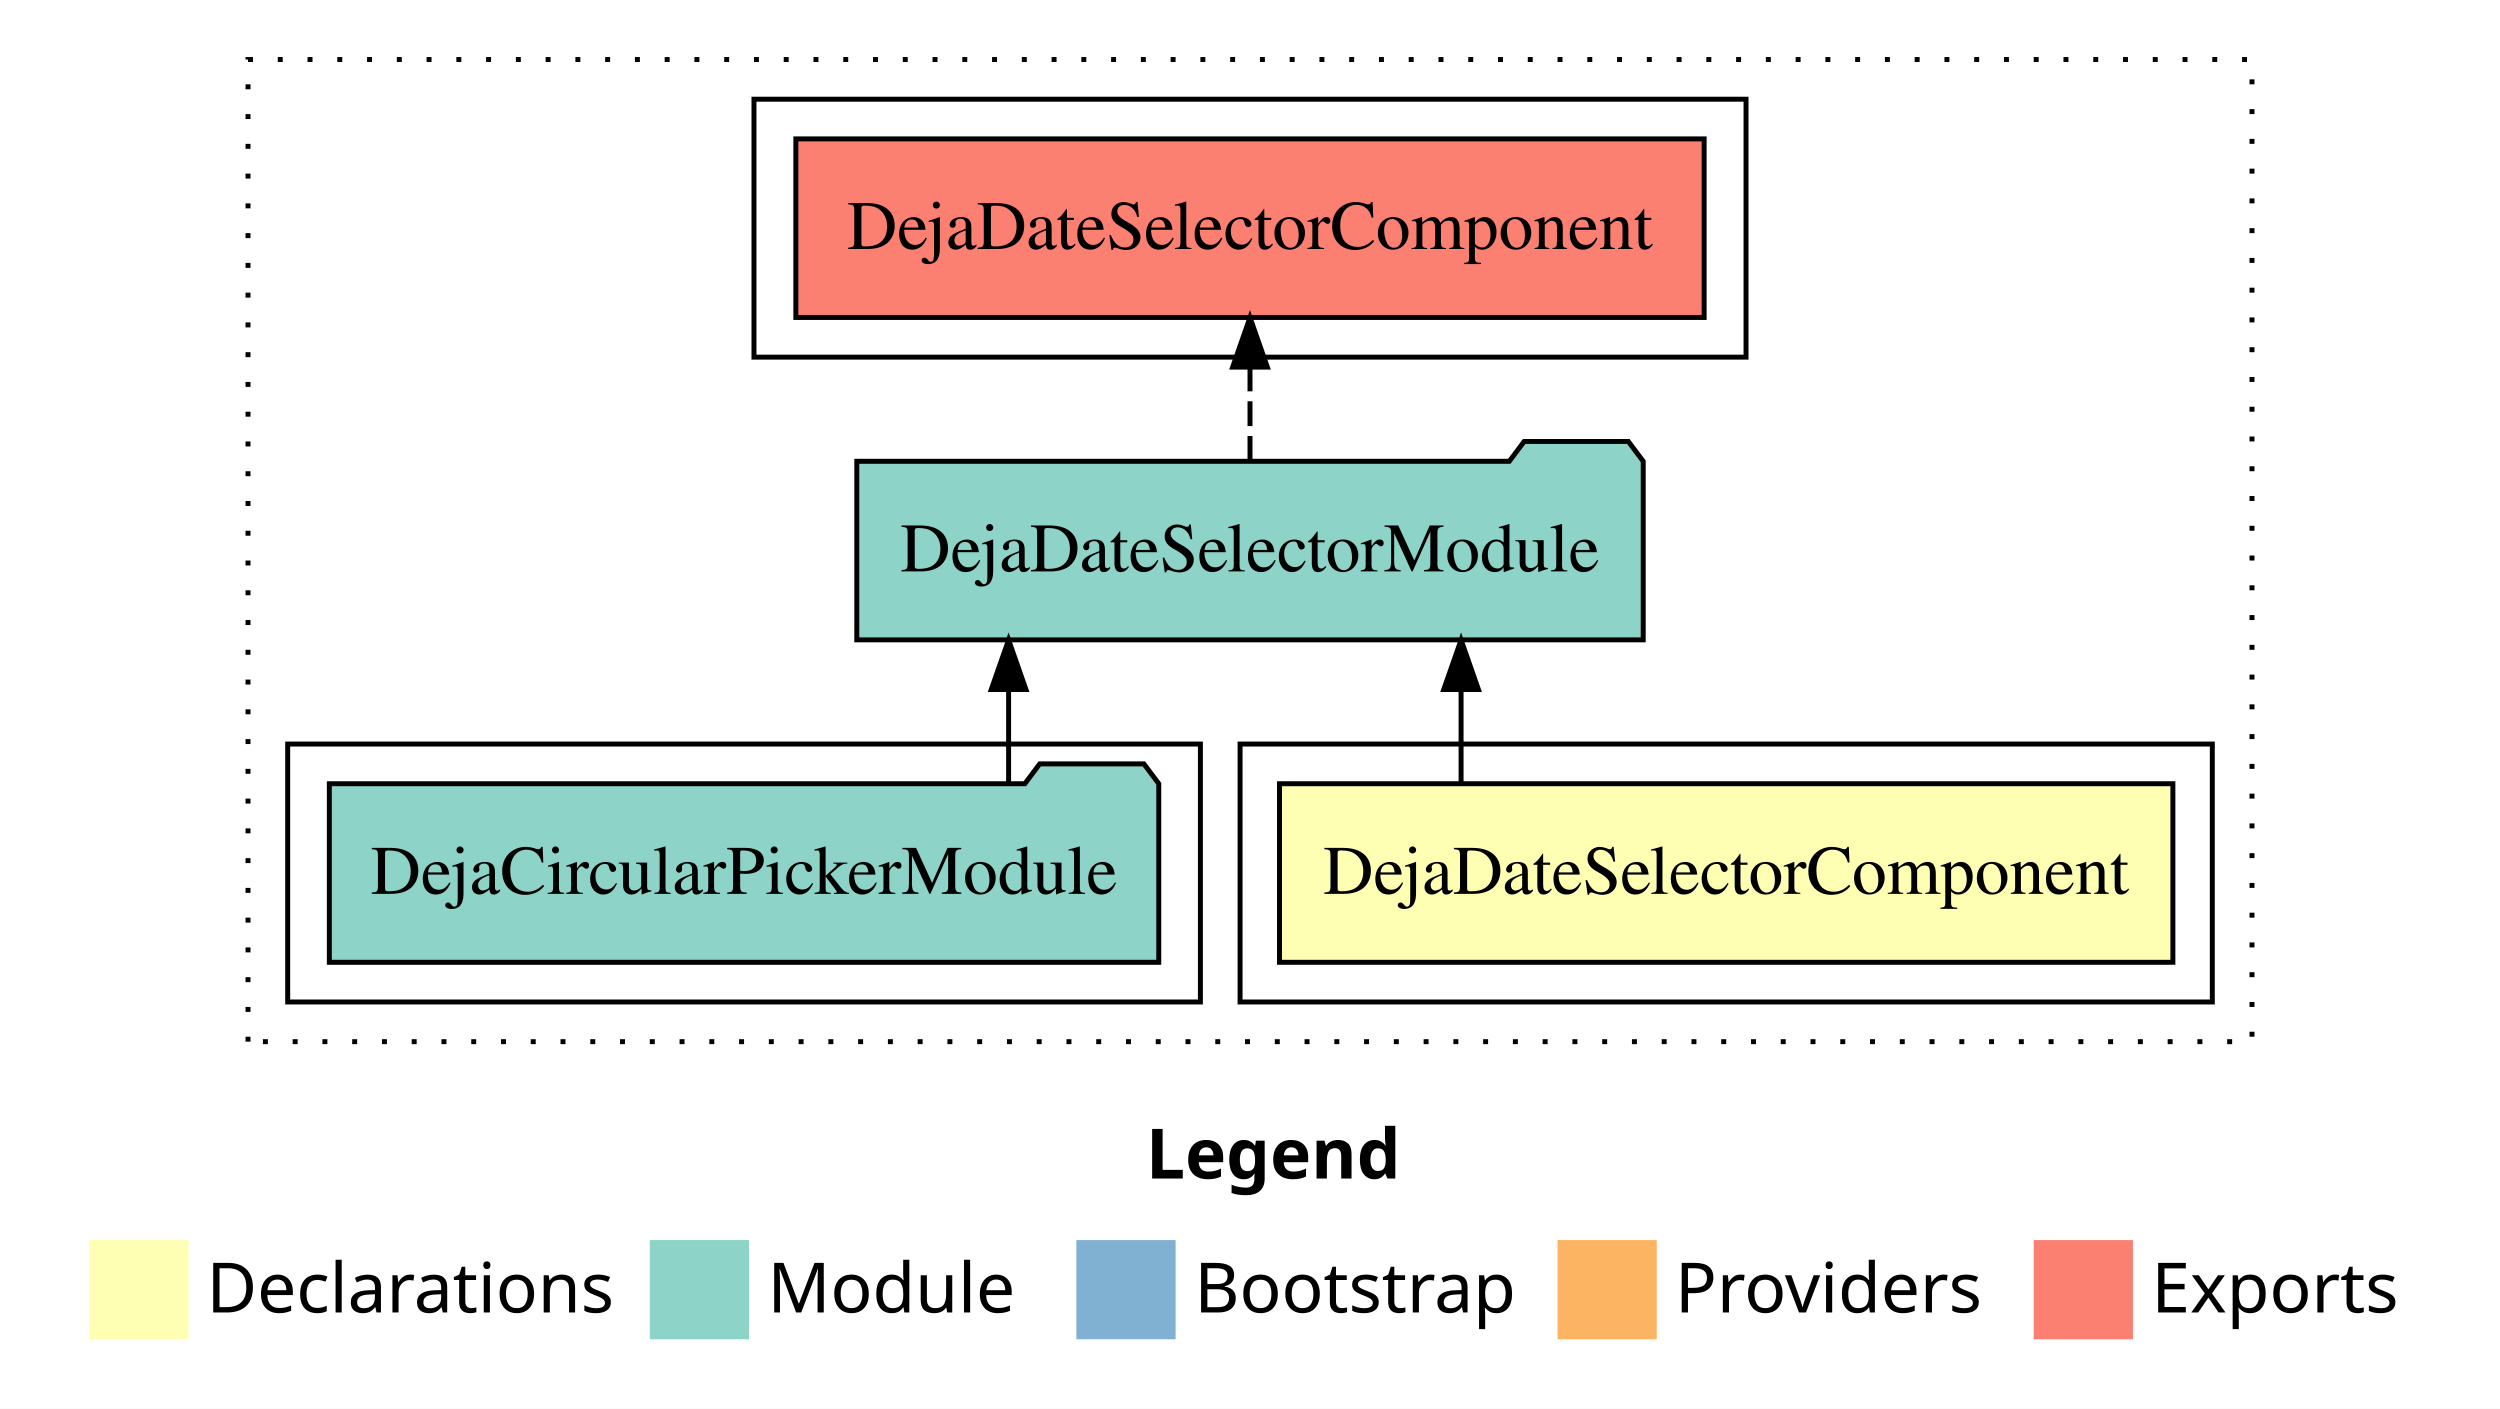
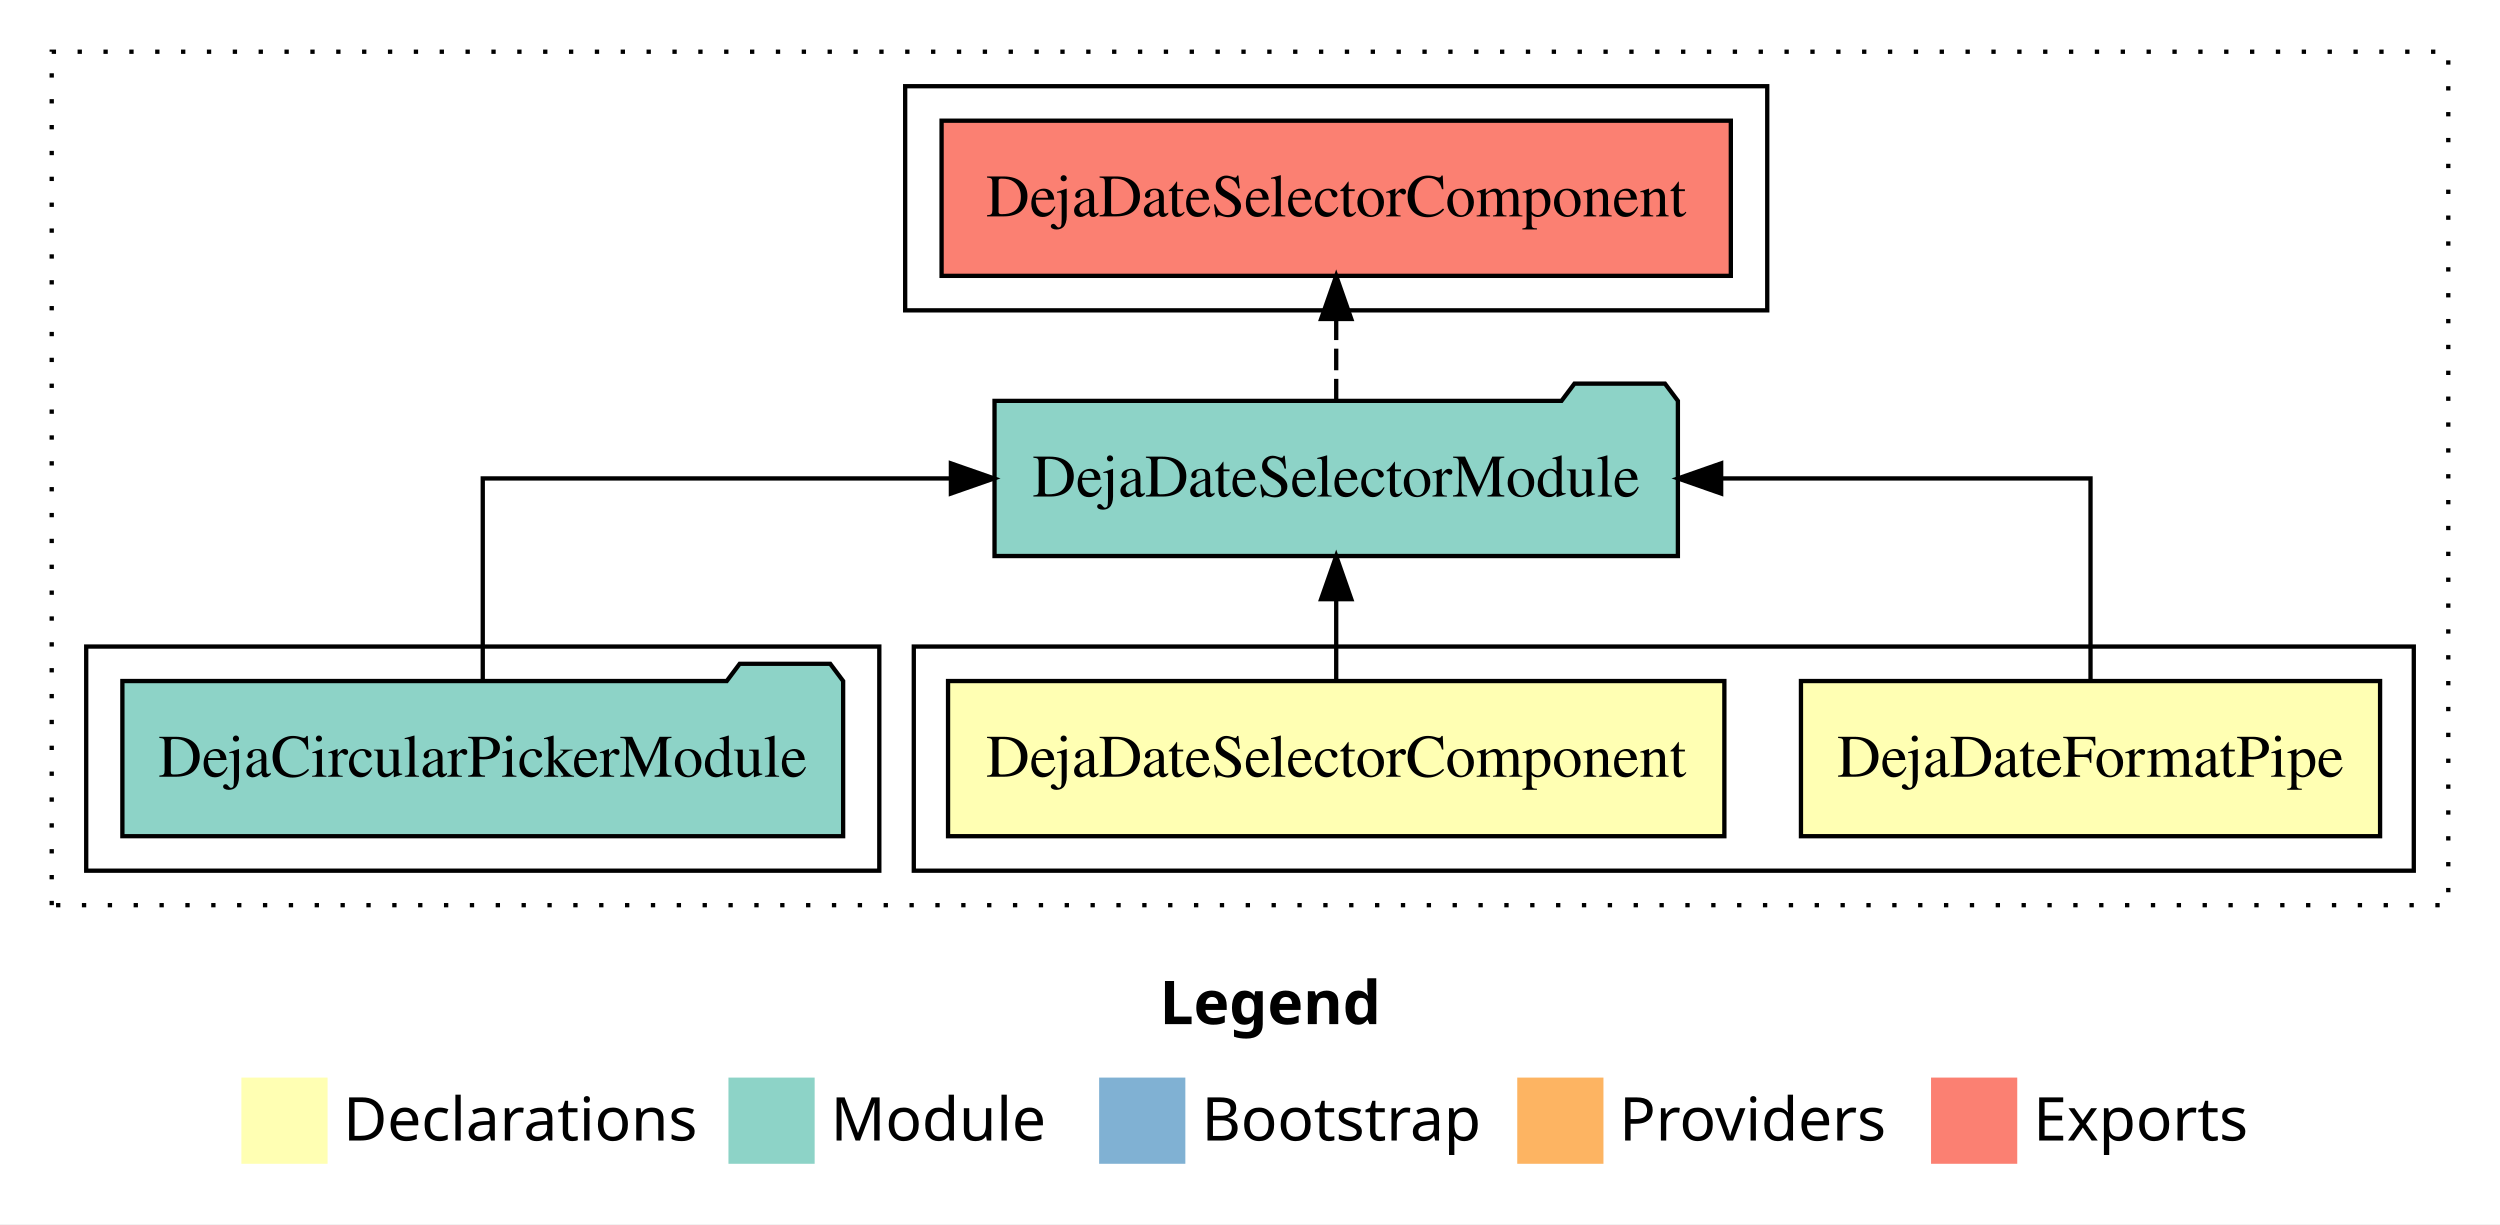
- <svg xmlns="http://www.w3.org/2000/svg" width="504pt" height="284pt" viewBox="0.00 0.00 504.00 284.00">
+ <svg xmlns="http://www.w3.org/2000/svg" width="580pt" height="284pt" viewBox="0.00 0.00 580.00 284.00">
  <g id="graph0" class="graph" transform="scale(1 1) rotate(0) translate(4 280)">
-     <polygon fill="#ffffff" stroke="transparent" points="-4,4 -4,-280 500,-280 500,4 -4,4" />
-     <text text-anchor="start" x="227.009" y="-42.4" font-family="sans-serif" font-weight="bold" font-size="14.00" fill="#000000">Legend</text>
-     <polygon fill="#ffffb3" stroke="transparent" points="14,-10 14,-30 34,-30 34,-10 14,-10" />
-     <text text-anchor="start" x="37.629" y="-15.4" font-family="sans-serif" font-size="14.00" fill="#000000">  Declarations</text>
-     <polygon fill="#8dd3c7" stroke="transparent" points="127,-10 127,-30 147,-30 147,-10 127,-10" />
-     <text text-anchor="start" x="150.725" y="-15.4" font-family="sans-serif" font-size="14.00" fill="#000000">  Module</text>
-     <polygon fill="#80b1d3" stroke="transparent" points="213,-10 213,-30 233,-30 233,-10 213,-10" />
-     <text text-anchor="start" x="236.781" y="-15.4" font-family="sans-serif" font-size="14.00" fill="#000000">  Bootstrap</text>
-     <polygon fill="#fdb462" stroke="transparent" points="310,-10 310,-30 330,-30 330,-10 310,-10" />
-     <text text-anchor="start" x="333.673" y="-15.4" font-family="sans-serif" font-size="14.00" fill="#000000">  Providers</text>
-     <polygon fill="#fb8072" stroke="transparent" points="406,-10 406,-30 426,-30 426,-10 406,-10" />
-     <text text-anchor="start" x="429.726" y="-15.4" font-family="sans-serif" font-size="14.00" fill="#000000">  Exports</text>
+     <polygon fill="#ffffff" stroke="transparent" points="-4,4 -4,-280 576,-280 576,4 -4,4" />
+     <text text-anchor="start" x="265.009" y="-42.4" font-family="sans-serif" font-weight="bold" font-size="14.00" fill="#000000">Legend</text>
+     <polygon fill="#ffffb3" stroke="transparent" points="52,-10 52,-30 72,-30 72,-10 52,-10" />
+     <text text-anchor="start" x="75.629" y="-15.4" font-family="sans-serif" font-size="14.00" fill="#000000">  Declarations</text>
+     <polygon fill="#8dd3c7" stroke="transparent" points="165,-10 165,-30 185,-30 185,-10 165,-10" />
+     <text text-anchor="start" x="188.725" y="-15.4" font-family="sans-serif" font-size="14.00" fill="#000000">  Module</text>
+     <polygon fill="#80b1d3" stroke="transparent" points="251,-10 251,-30 271,-30 271,-10 251,-10" />
+     <text text-anchor="start" x="274.781" y="-15.4" font-family="sans-serif" font-size="14.00" fill="#000000">  Bootstrap</text>
+     <polygon fill="#fdb462" stroke="transparent" points="348,-10 348,-30 368,-30 368,-10 348,-10" />
+     <text text-anchor="start" x="371.673" y="-15.4" font-family="sans-serif" font-size="14.00" fill="#000000">  Providers</text>
+     <polygon fill="#fb8072" stroke="transparent" points="444,-10 444,-30 464,-30 464,-10 444,-10" />
+     <text text-anchor="start" x="467.726" y="-15.4" font-family="sans-serif" font-size="14.00" fill="#000000">  Exports</text>
    <g id="clust1" class="cluster">
-       <polygon fill="none" stroke="#000000" stroke-dasharray="1,5" points="46,-70 46,-268 450,-268 450,-70 46,-70" />
+       <polygon fill="none" stroke="#000000" stroke-dasharray="1,5" points="8,-70 8,-268 564,-268 564,-70 8,-70" />
    </g>
    <g id="clust2" class="cluster">
-       <polygon fill="none" stroke="#000000" points="246,-78 246,-130 442,-130 442,-78 246,-78" />
-     </g>
-     <g id="clust4" class="cluster">
-       <polygon fill="none" stroke="#000000" points="54,-78 54,-130 238,-130 238,-78 54,-78" />
+       <polygon fill="none" stroke="#000000" points="208,-78 208,-130 556,-130 556,-78 208,-78" />
    </g>
    <g id="clust5" class="cluster">
-       <polygon fill="none" stroke="#000000" points="148,-208 148,-260 348,-260 348,-208 148,-208" />
+       <polygon fill="none" stroke="#000000" points="16,-78 16,-130 200,-130 200,-78 16,-78" />
+     </g>
+     <g id="clust6" class="cluster">
+       <polygon fill="none" stroke="#000000" points="206,-208 206,-260 406,-260 406,-208 206,-208" />
    </g>
    <g id="node1" class="node">
-       <polygon fill="#ffffb3" stroke="#000000" points="434.053,-122 253.947,-122 253.947,-86 434.053,-86 434.053,-122" />
-       <text text-anchor="middle" x="344" y="-99.8" font-family="Times,serif" font-size="14.00" fill="#000000">DejaDateSelectorComponent</text>
+       <polygon fill="#ffffb3" stroke="#000000" points="548.18,-122 413.82,-122 413.82,-86 548.18,-86 548.18,-122" />
+       <text text-anchor="middle" x="481" y="-99.8" font-family="Times,serif" font-size="14.00" fill="#000000">DejaDateFormatPipe</text>
+     </g>
+     <g id="node3" class="node">
+       <polygon fill="#8dd3c7" stroke="#000000" points="385.271,-187 382.271,-191 361.271,-191 358.271,-187 226.729,-187 226.729,-151 385.271,-151 385.271,-187" />
+       <text text-anchor="middle" x="306" y="-164.8" font-family="Times,serif" font-size="14.00" fill="#000000">DejaDateSelectorModule</text>
+     </g>
+     <g id="edge1" class="edge">
+       <path fill="none" stroke="#000000" d="M481,-122.106C481,-141.339 481,-169 481,-169 481,-169 395.308,-169 395.308,-169" />
+       <polygon fill="#000000" stroke="#000000" points="395.308,-165.5 385.308,-169 395.308,-172.5 395.308,-165.5" />
    </g>
    <g id="node2" class="node">
-       <polygon fill="#8dd3c7" stroke="#000000" points="327.271,-187 324.271,-191 303.271,-191 300.271,-187 168.729,-187 168.729,-151 327.271,-151 327.271,-187" />
-       <text text-anchor="middle" x="248" y="-164.8" font-family="Times,serif" font-size="14.00" fill="#000000">DejaDateSelectorModule</text>
+       <polygon fill="#ffffb3" stroke="#000000" points="396.053,-122 215.947,-122 215.947,-86 396.053,-86 396.053,-122" />
+       <text text-anchor="middle" x="306" y="-99.8" font-family="Times,serif" font-size="14.00" fill="#000000">DejaDateSelectorComponent</text>
    </g>
-     <g id="edge1" class="edge">
-       <path fill="none" stroke="#000000" d="M290.554,-122.106C290.554,-122.106 290.554,-140.991 290.554,-140.991" />
-       <polygon fill="#000000" stroke="#000000" points="287.054,-140.991 290.554,-150.991 294.054,-140.991 287.054,-140.991" />
+     <g id="edge2" class="edge">
+       <path fill="none" stroke="#000000" d="M306,-122.106C306,-122.106 306,-140.991 306,-140.991" />
+       <polygon fill="#000000" stroke="#000000" points="302.5,-140.991 306,-150.991 309.5,-140.991 302.5,-140.991" />
+     </g>
+     <g id="node5" class="node">
+       <polygon fill="#fb8072" stroke="#000000" points="397.554,-252 214.446,-252 214.446,-216 397.554,-216 397.554,-252" />
+       <text text-anchor="middle" x="306" y="-229.8" font-family="Times,serif" font-size="14.00" fill="#000000">DejaDateSelectorComponent </text>
+     </g>
+     <g id="edge4" class="edge">
+       <path fill="none" stroke="#000000" stroke-dasharray="5,2" d="M306,-187.106C306,-187.106 306,-205.991 306,-205.991" />
+       <polygon fill="#000000" stroke="#000000" points="302.5,-205.991 306,-215.991 309.5,-205.991 302.5,-205.991" />
    </g>
    <g id="node4" class="node">
-       <polygon fill="#fb8072" stroke="#000000" points="339.554,-252 156.446,-252 156.446,-216 339.554,-216 339.554,-252" />
-       <text text-anchor="middle" x="248" y="-229.8" font-family="Times,serif" font-size="14.00" fill="#000000">DejaDateSelectorComponent </text>
+       <polygon fill="#8dd3c7" stroke="#000000" points="191.608,-122 188.608,-126 167.608,-126 164.608,-122 24.392,-122 24.392,-86 191.608,-86 191.608,-122" />
+       <text text-anchor="middle" x="108" y="-99.8" font-family="Times,serif" font-size="14.00" fill="#000000">DejaCircularPickerModule</text>
    </g>
    <g id="edge3" class="edge">
-       <path fill="none" stroke="#000000" stroke-dasharray="5,2" d="M248,-187.106C248,-187.106 248,-205.991 248,-205.991" />
-       <polygon fill="#000000" stroke="#000000" points="244.5,-205.991 248,-215.991 251.5,-205.991 244.5,-205.991" />
-     </g>
-     <g id="node3" class="node">
-       <polygon fill="#8dd3c7" stroke="#000000" points="229.608,-122 226.608,-126 205.608,-126 202.608,-122 62.392,-122 62.392,-86 229.608,-86 229.608,-122" />
-       <text text-anchor="middle" x="146" y="-99.8" font-family="Times,serif" font-size="14.00" fill="#000000">DejaCircularPickerModule</text>
-     </g>
-     <g id="edge2" class="edge">
-       <path fill="none" stroke="#000000" d="M199.334,-122.106C199.334,-122.106 199.334,-140.991 199.334,-140.991" />
-       <polygon fill="#000000" stroke="#000000" points="195.834,-140.991 199.334,-150.991 202.834,-140.991 195.834,-140.991" />
+       <path fill="none" stroke="#000000" d="M108,-122.106C108,-141.339 108,-169 108,-169 108,-169 216.607,-169 216.607,-169" />
+       <polygon fill="#000000" stroke="#000000" points="216.607,-172.5 226.607,-169 216.607,-165.5 216.607,-172.5" />
    </g>
  </g>
</svg>
